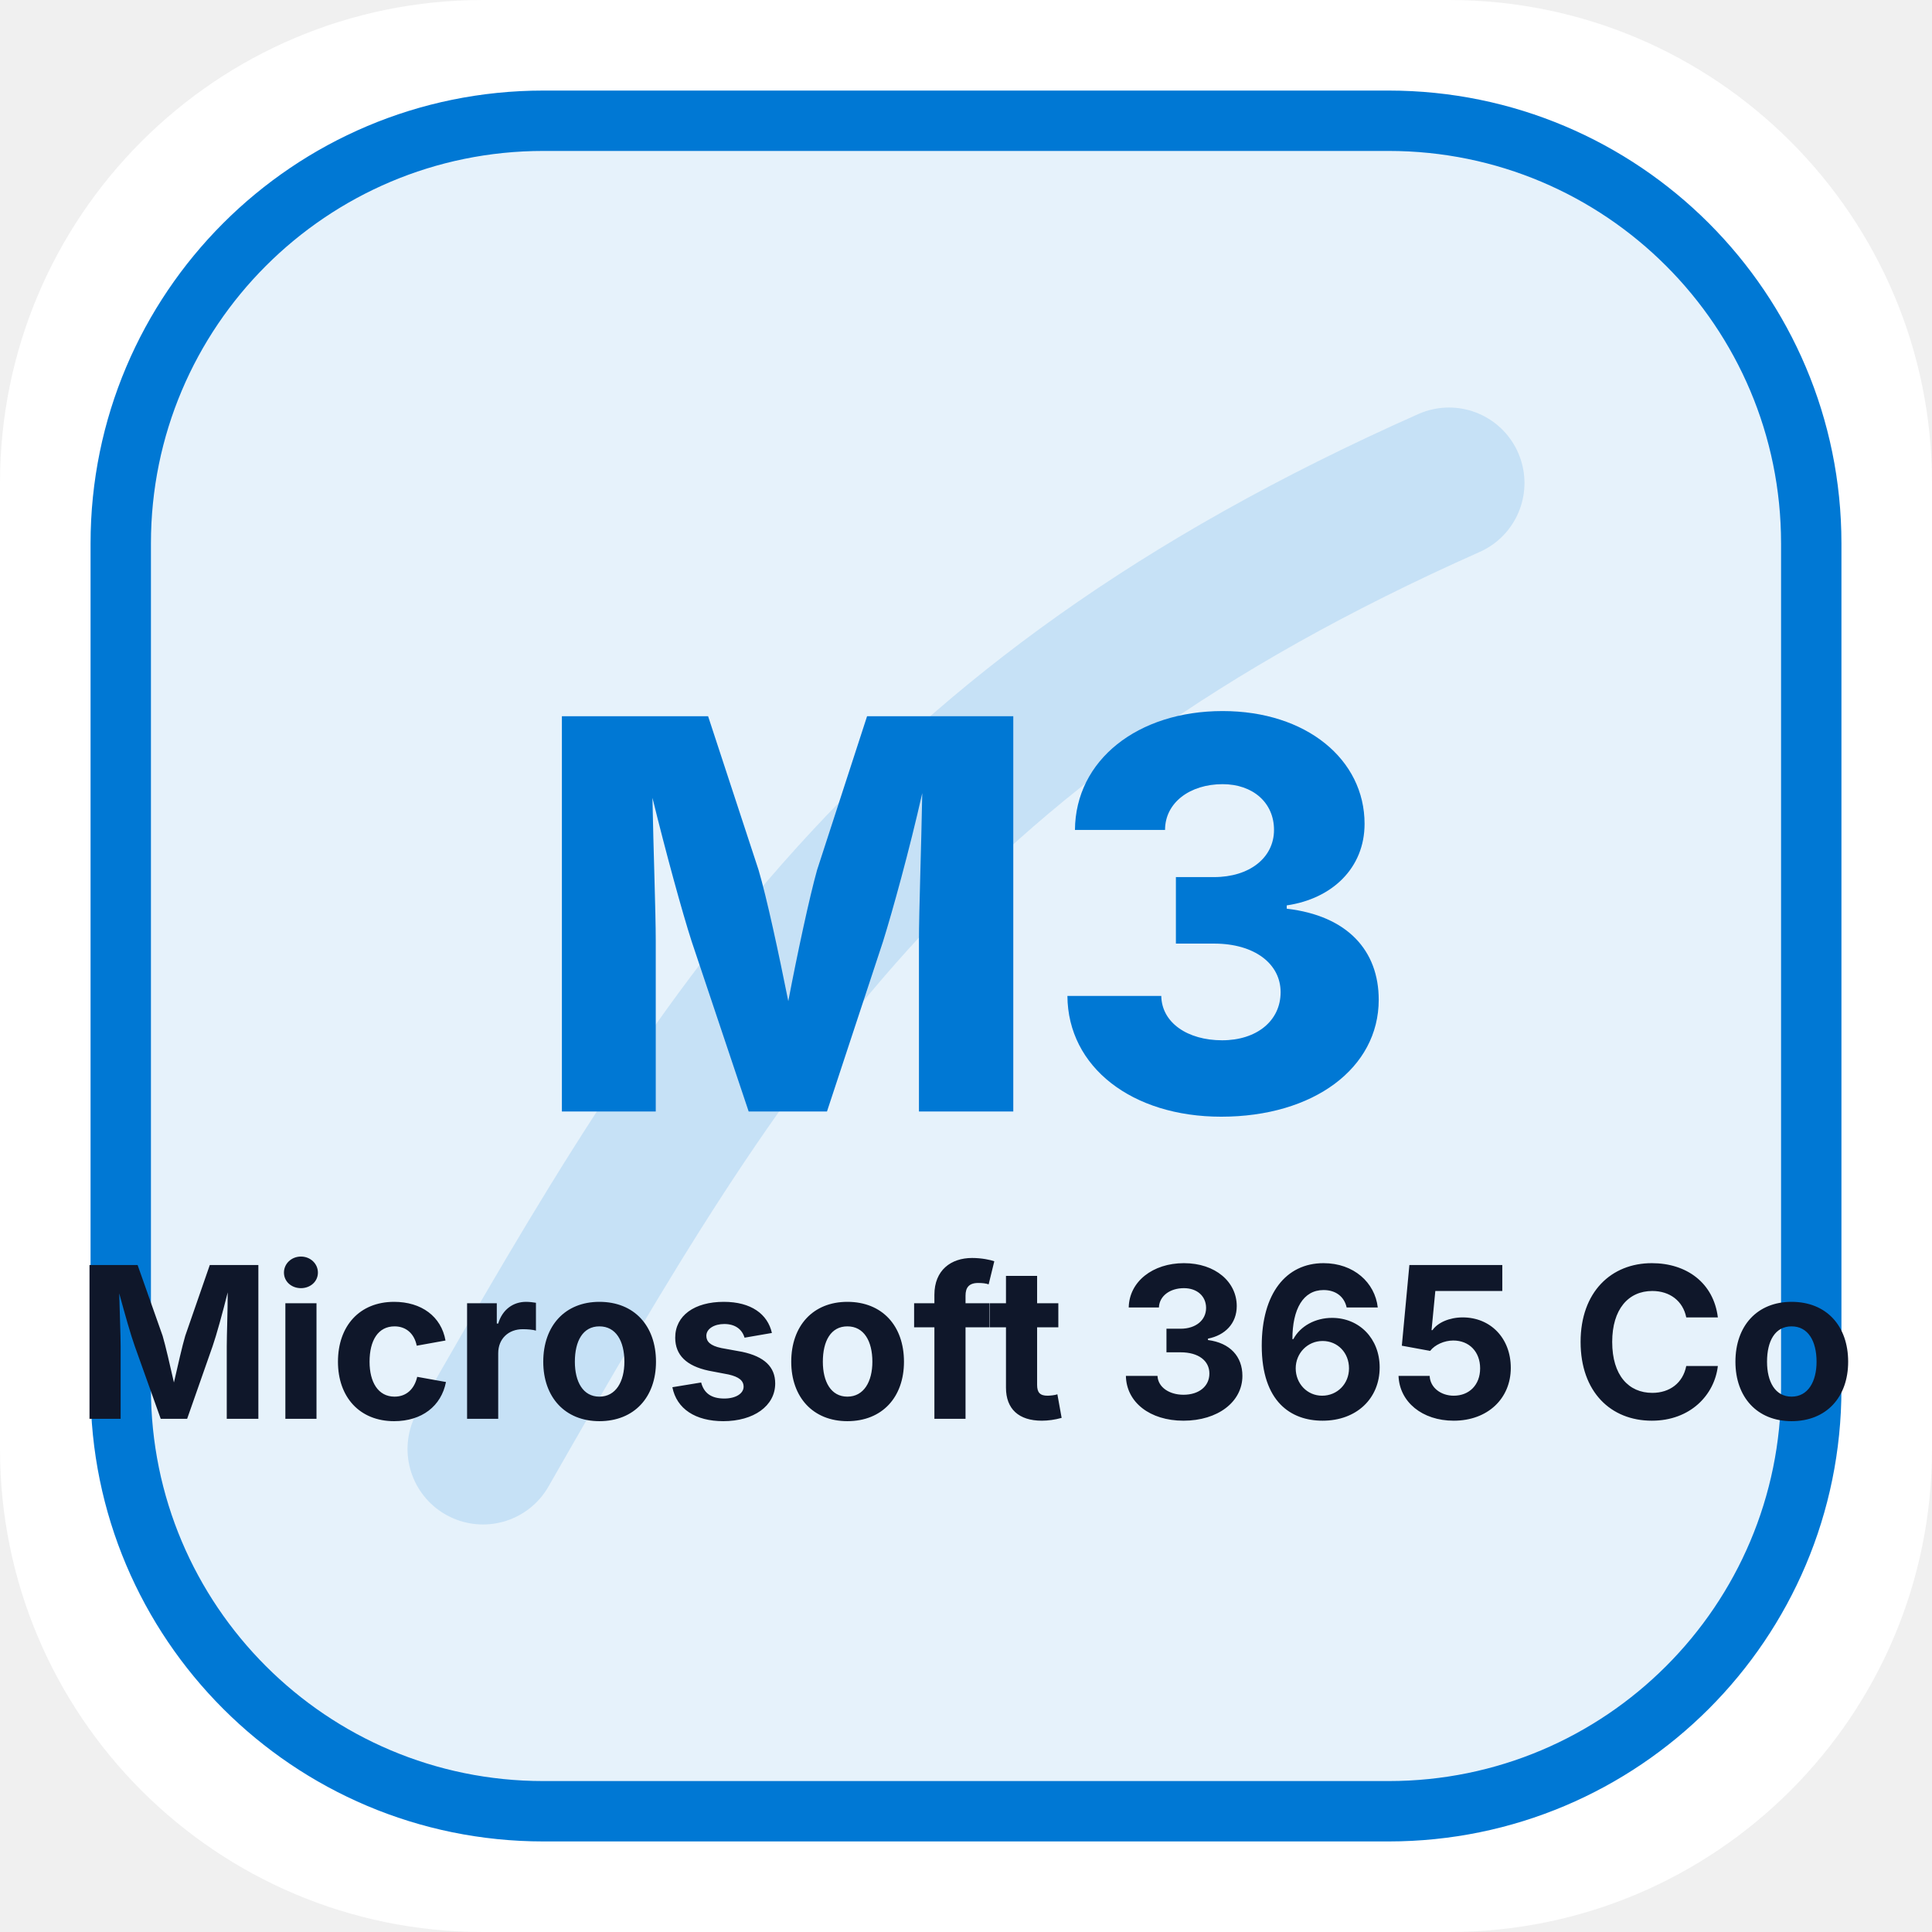
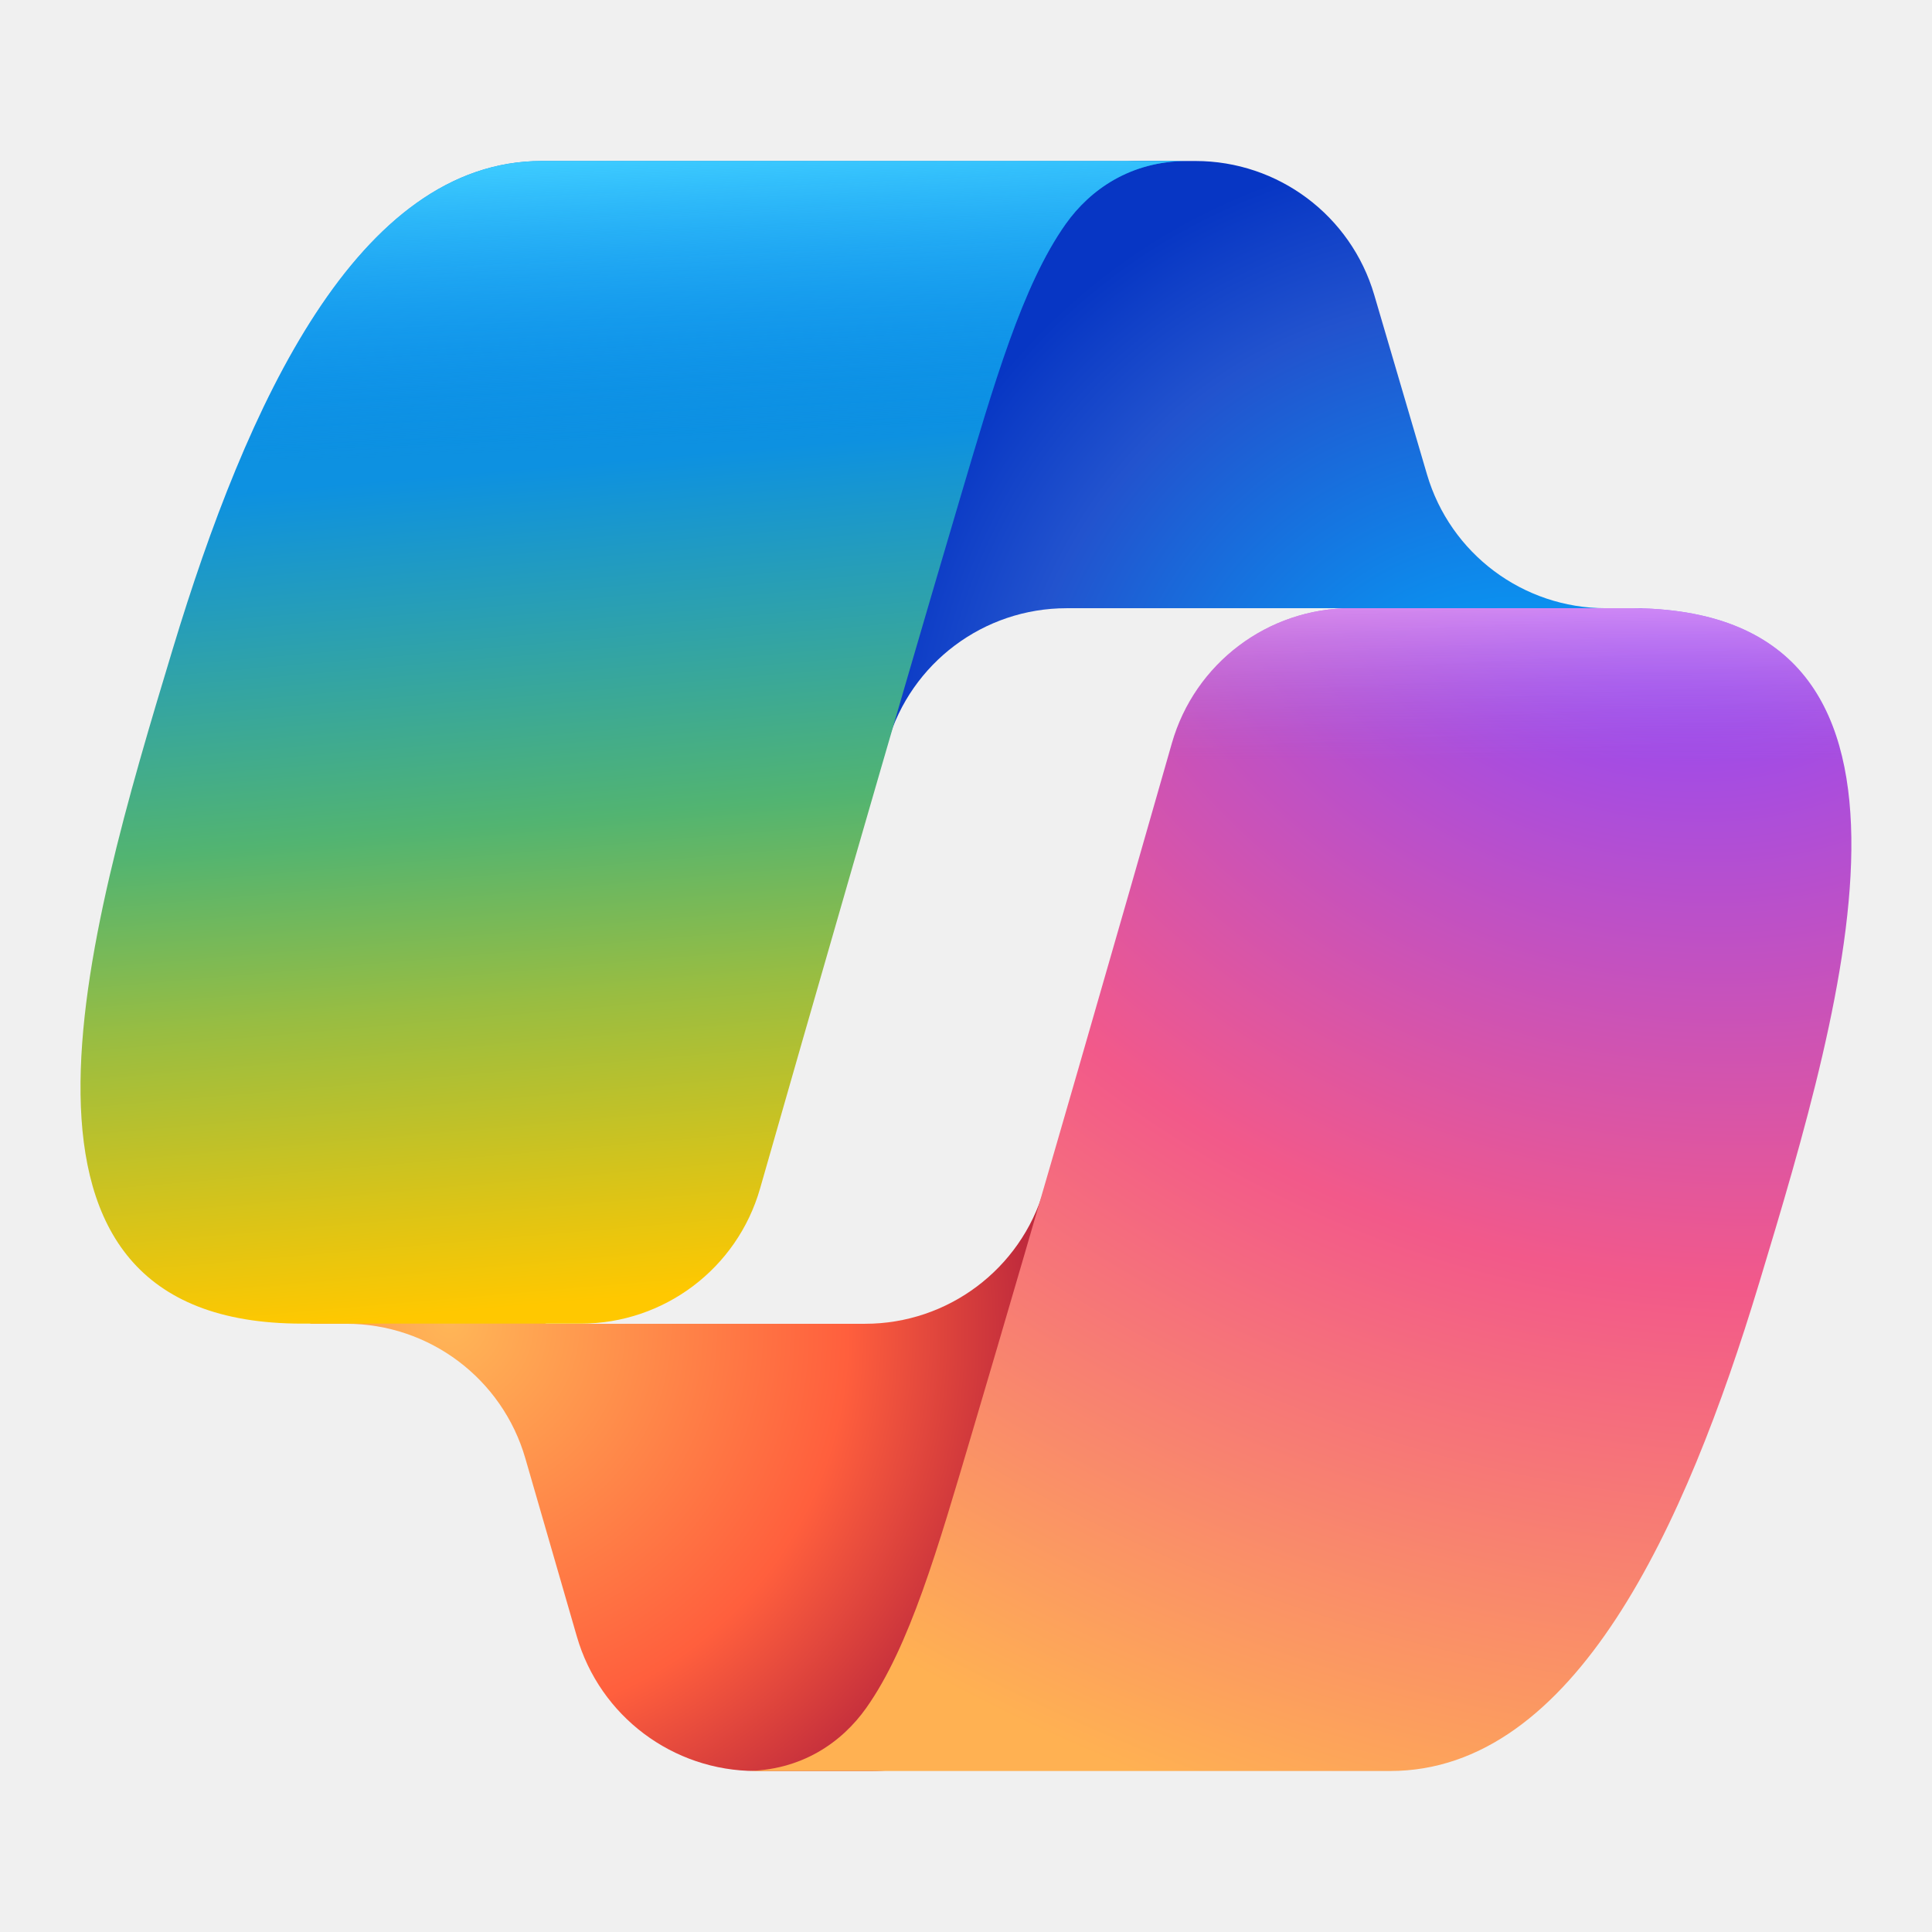
- <svg xmlns="http://www.w3.org/2000/svg" width="64" height="64" viewBox="0 0 64 64" role="img" aria-label="Microsoft 365 Copilot logo badge">
-   <rect width="64" height="64" rx="16" fill="white" />
-   <rect x="4" y="4" width="56" height="56" rx="14" fill="#E6F2FB" stroke="#0078D4" stroke-width="2" />
-   <path d="M16 48 C24 34, 30 24, 48 16" stroke="#0078D4" stroke-opacity="0.14" stroke-width="5" fill="none" stroke-linecap="round" />
-   <text x="32" y="30" text-anchor="middle" dominant-baseline="middle" font-family="Inter, Arial, sans-serif" font-size="18" font-weight="800" fill="#0078D4">M3</text>
-   <text x="32" y="47" text-anchor="middle" font-family="Inter, Arial, sans-serif" font-size="7" font-weight="700" fill="#0F172A">Microsoft 365 Co</text>
+ <svg xmlns="http://www.w3.org/2000/svg" width="48" height="48" viewBox="0 0 48 48" fill="none">
+   <path d="M34.142 7.325C33.563 5.354 31.755 4 29.7 4L28.349 4C26.114 4 24.198 5.596 23.795 7.794L21.48 20.407L22.055 18.442C22.632 16.468 24.442 15.111 26.499 15.111H34.352L37.646 16.394L40.821 15.111H39.895C37.84 15.111 36.032 13.757 35.453 11.786L34.142 7.325Z" fill="url(#paint0_radial_56201_15503)" />
+   <path d="M14.331 40.656C14.903 42.637 16.716 44 18.778 44H21.649C24.159 44 26.212 41.999 26.277 39.489L26.589 27.327L25.935 29.56C25.358 31.533 23.548 32.889 21.492 32.889L13.573 32.889L10.75 31.357L7.693 32.889H8.605C10.666 32.889 12.48 34.252 13.052 36.233L14.331 40.656Z" fill="url(#paint1_radial_56201_15503)" />
+   <path d="M29.499 4H13.46C8.877 4 6.128 10.057 4.295 16.113C2.123 23.289 -0.719 32.885 7.503 32.885H14.428C16.498 32.885 18.315 31.517 18.884 29.527C20.088 25.314 22.198 17.965 23.855 12.371C24.698 9.528 25.399 7.087 26.476 5.566C27.08 4.714 28.086 4 29.499 4Z" fill="url(#paint2_linear_56201_15503)" />
+   <path d="M29.499 4H13.46C8.877 4 6.128 10.057 4.295 16.113C2.123 23.289 -0.719 32.885 7.503 32.885H14.428C16.498 32.885 18.315 31.517 18.884 29.527C20.088 25.314 22.198 17.965 23.855 12.371C24.698 9.528 25.399 7.087 26.476 5.566C27.08 4.714 28.086 4 29.499 4Z" fill="url(#paint3_linear_56201_15503)" />
+   <path d="M18.498 44H34.537C39.12 44 41.87 37.942 43.703 31.885C45.874 24.708 48.716 15.11 40.495 15.11H33.569C31.5 15.11 29.683 16.478 29.114 18.468C27.91 22.682 25.8 30.032 24.142 35.627C23.3 38.471 22.598 40.913 21.521 42.434C20.918 43.286 19.911 44 18.498 44Z" fill="url(#paint4_radial_56201_15503)" />
+   <path d="M18.498 44H34.537C39.12 44 41.87 37.942 43.703 31.885C45.874 24.708 48.716 15.11 40.495 15.11H33.569C31.5 15.11 29.683 16.478 29.114 18.468C27.91 22.682 25.8 30.032 24.142 35.627C23.3 38.471 22.598 40.913 21.521 42.434C20.918 43.286 19.911 44 18.498 44Z" fill="url(#paint5_linear_56201_15503)" />
+   <defs>
+     <radialGradient id="paint0_radial_56201_15503" cx="0" cy="0" r="1" gradientUnits="userSpaceOnUse" gradientTransform="translate(38.005 20.5144) rotate(-129.304) scale(17.3033 16.2706)">
+       <stop offset="0.096" stop-color="#00AEFF" />
+       <stop offset="0.773" stop-color="#2253CE" />
+       <stop offset="1" stop-color="#0736C4" />
+     </radialGradient>
+     <radialGradient id="paint1_radial_56201_15503" cx="0" cy="0" r="1" gradientUnits="userSpaceOnUse" gradientTransform="translate(11.1215 32.8171) rotate(51.84) scale(15.9912 15.5119)">
+       <stop stop-color="#FFB657" />
+       <stop offset="0.634" stop-color="#FF5F3D" />
+       <stop offset="0.923" stop-color="#C02B3C" />
+     </radialGradient>
+     <linearGradient id="paint2_linear_56201_15503" x1="12.5" y1="7.5" x2="14.788" y2="33.975" gradientUnits="userSpaceOnUse">
+       <stop offset="0.156" stop-color="#0D91E1" />
+       <stop offset="0.487" stop-color="#52B471" />
+       <stop offset="0.652" stop-color="#98BD42" />
+       <stop offset="0.937" stop-color="#FFC800" />
+     </linearGradient>
+     <linearGradient id="paint3_linear_56201_15503" x1="14.5" y1="4" x2="15.75" y2="32.885" gradientUnits="userSpaceOnUse">
+       <stop stop-color="#3DCBFF" />
+       <stop offset="0.247" stop-color="#0588F7" stop-opacity="0" />
+     </linearGradient>
+     <radialGradient id="paint4_radial_56201_15503" cx="0" cy="0" r="1" gradientUnits="userSpaceOnUse" gradientTransform="translate(41.3187 12.2813) rotate(109.274) scale(38.3873 45.9867)">
+       <stop offset="0.066" stop-color="#8C48FF" />
+       <stop offset="0.5" stop-color="#F2598A" />
+       <stop offset="0.896" stop-color="#FFB152" />
+     </radialGradient>
+     <linearGradient id="paint5_linear_56201_15503" x1="42.586" y1="13.346" x2="42.569" y2="21.215" gradientUnits="userSpaceOnUse">
+       <stop offset="0.058" stop-color="#F8ADFA" />
+       <stop offset="0.708" stop-color="#A86EDD" stop-opacity="0" />
+     </linearGradient>
+   </defs>
</svg>
